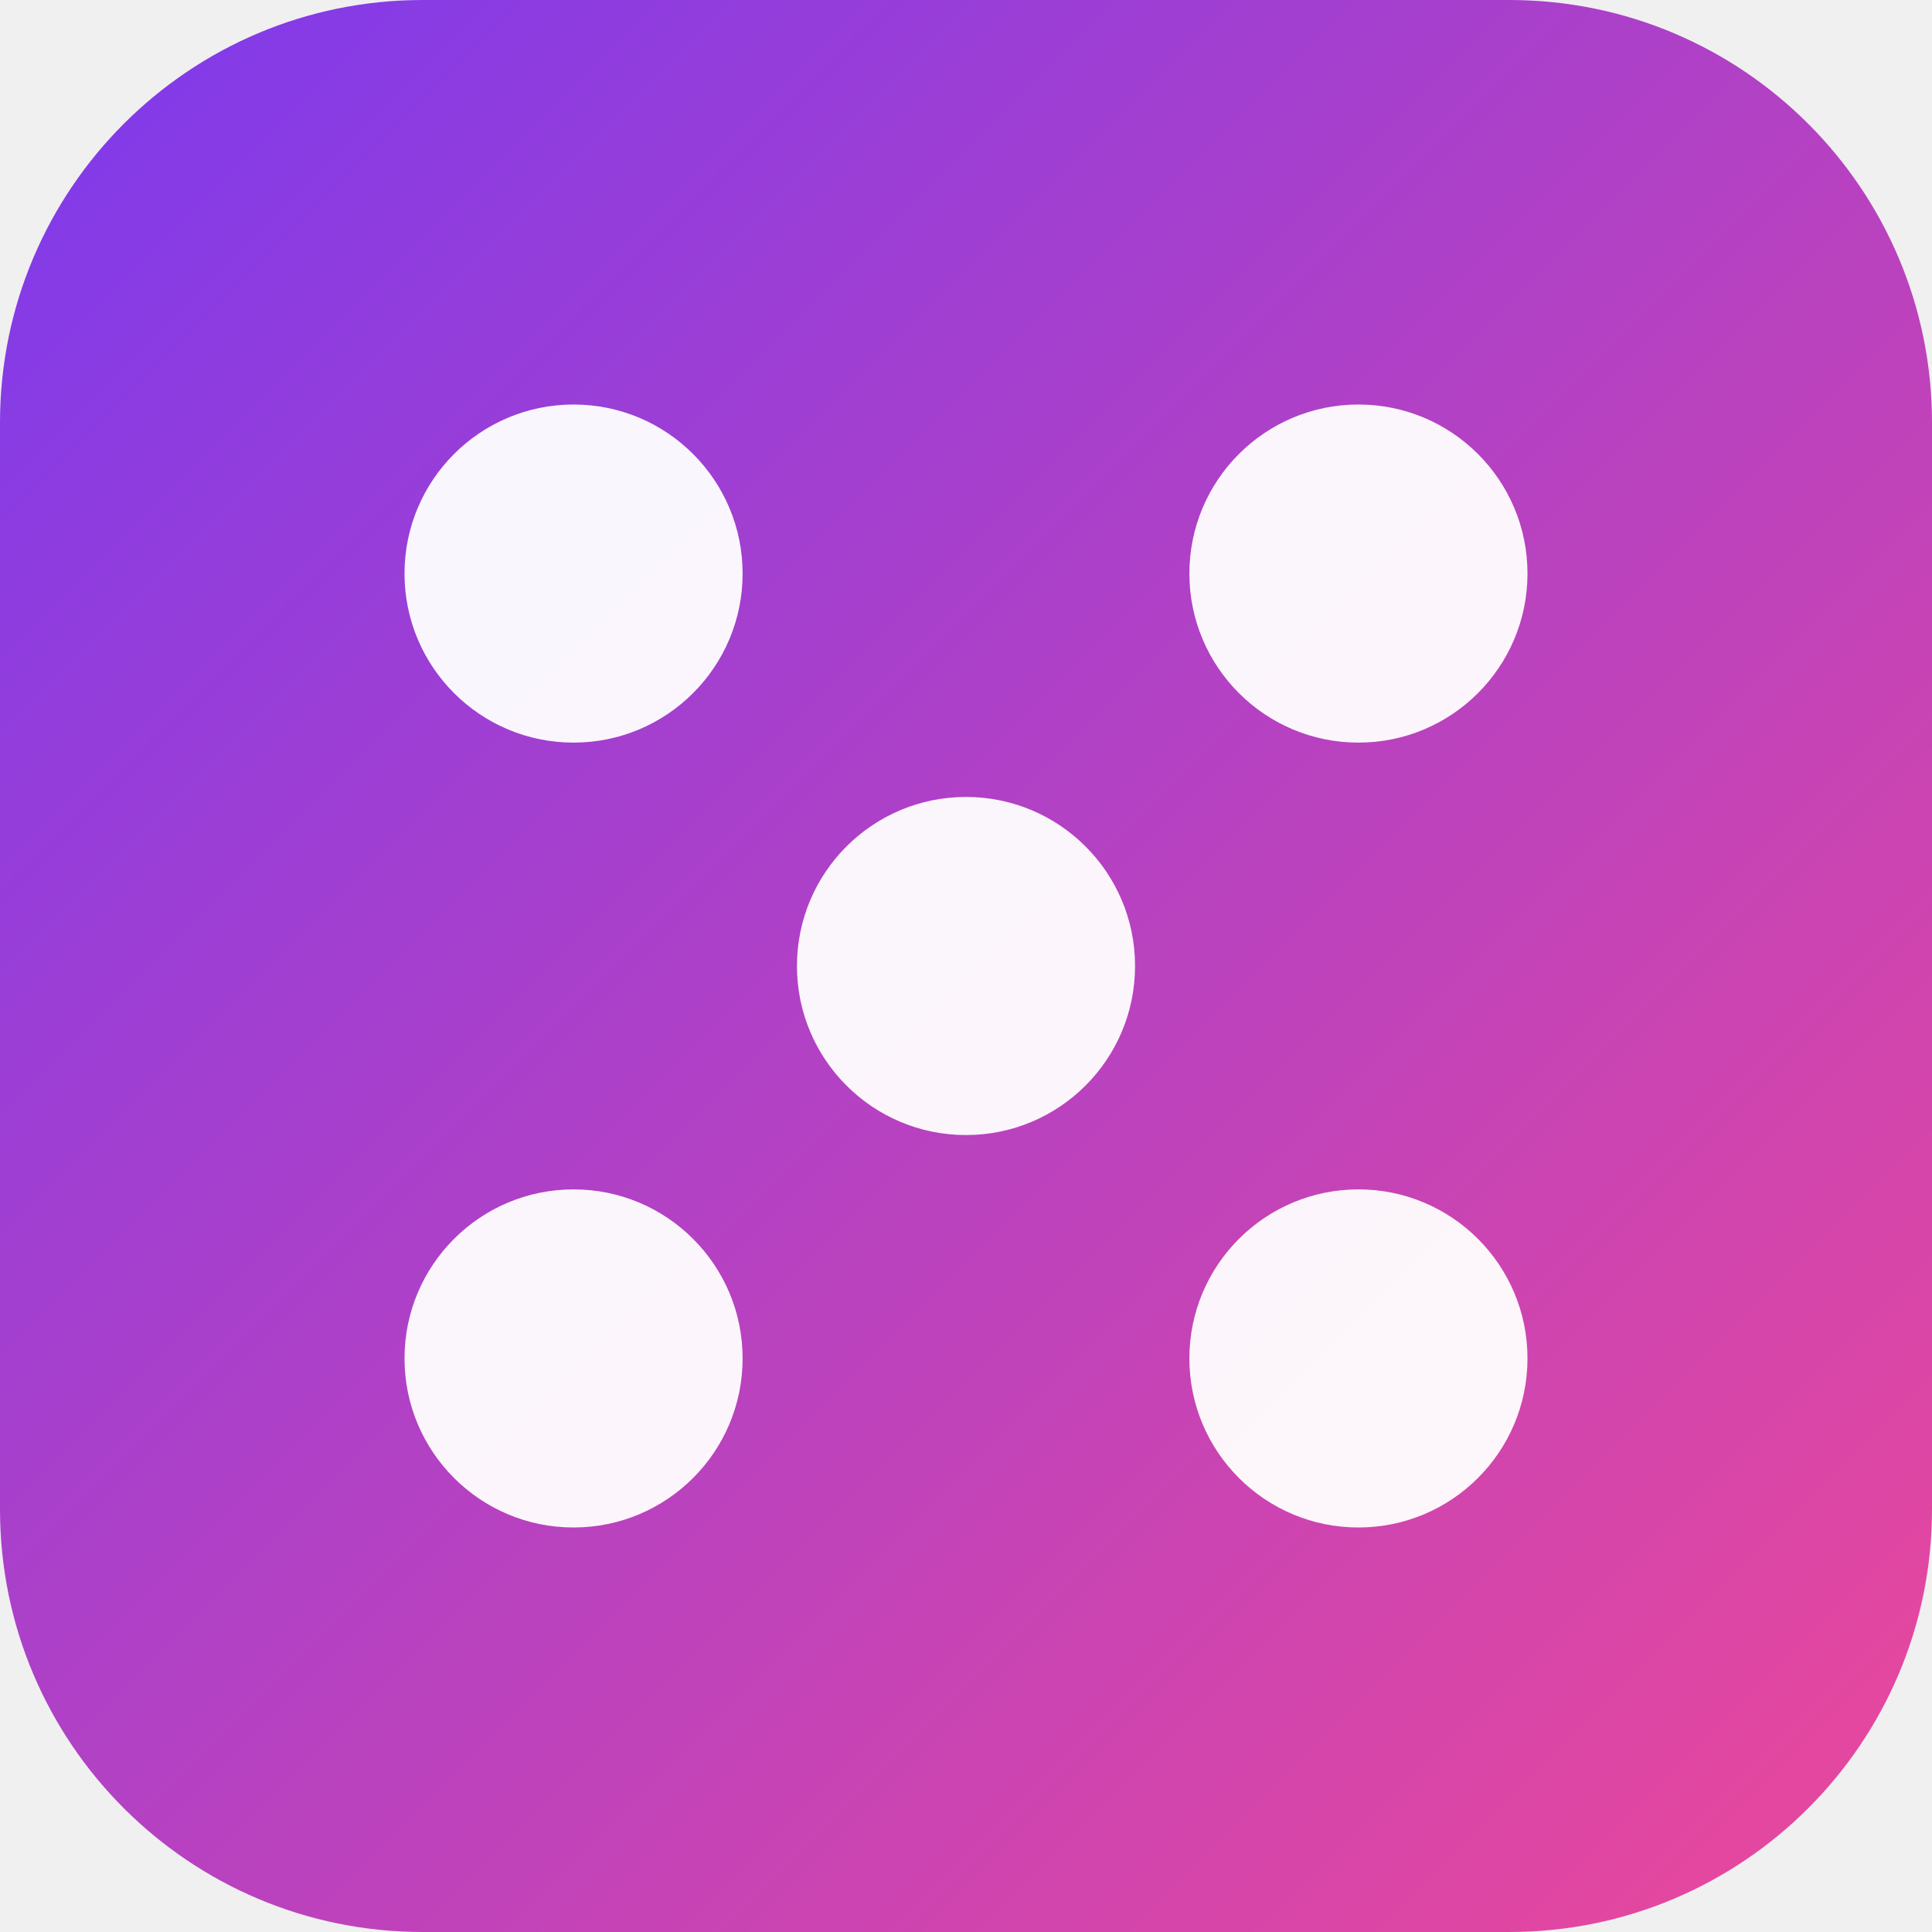
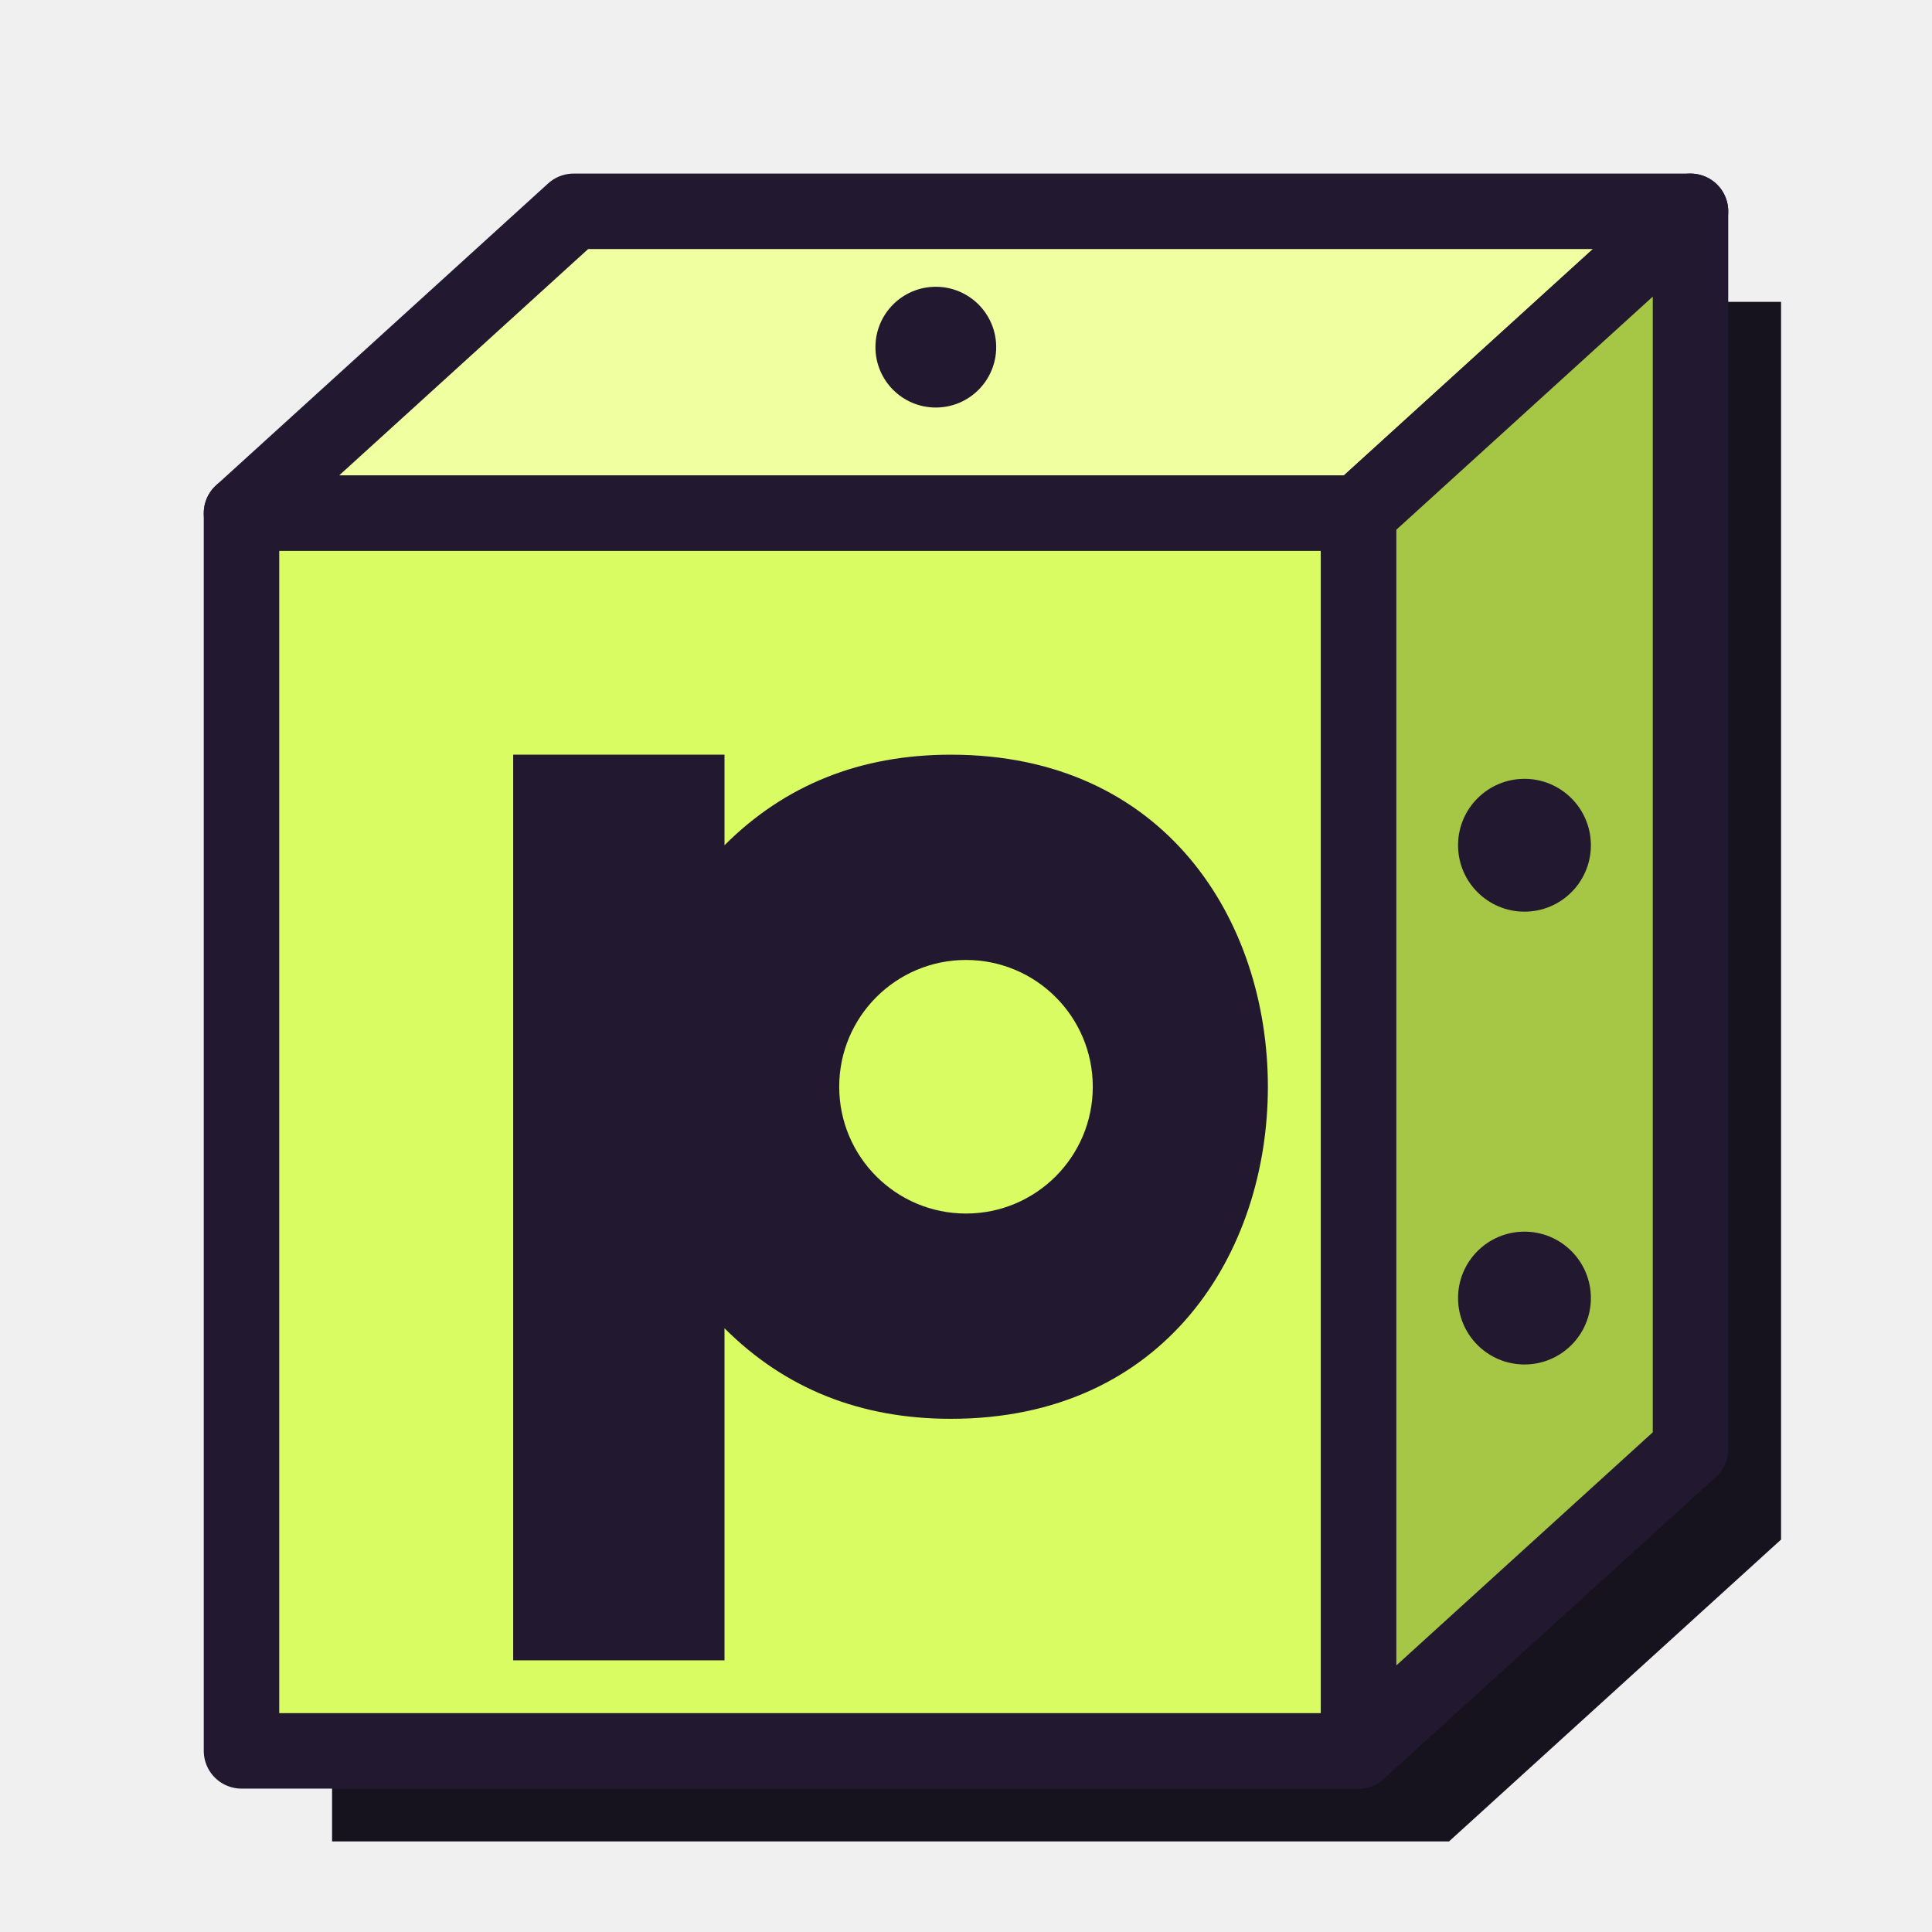
- <svg xmlns="http://www.w3.org/2000/svg" viewBox="0 0 32 32">
-   <defs>
-     <linearGradient id="bg" x1="0" y1="0" x2="1" y2="1">
-       <stop offset="0%" stop-color="#7c3aed" />
-       <stop offset="100%" stop-color="#ec4899" />
-     </linearGradient>
-   </defs>
-   <rect width="32" height="32" rx="7" fill="url(#bg)" />
-   <circle cx="9.5" cy="9.5" r="2.8" fill="white" opacity="0.95" />
-   <circle cx="22.5" cy="9.5" r="2.8" fill="white" opacity="0.95" />
-   <circle cx="16" cy="16" r="2.8" fill="white" opacity="0.95" />
-   <circle cx="9.5" cy="22.5" r="2.8" fill="white" opacity="0.95" />
-   <circle cx="22.5" cy="22.5" r="2.8" fill="white" opacity="0.95" />
+ <svg xmlns="http://www.w3.org/2000/svg" viewBox="0 0 64 64">
+   <path d="M11 20 22 10h37v41L48 61H11Z" fill="#17131e" />
+   <path d="M8 17 19 7h37L45 17Z" fill="#f0ffa0" stroke="#221930" stroke-linejoin="round" stroke-width="2.5" />
+   <path d="M45 17 56 7v41L45 58Z" fill="#a5c745" stroke="#221930" stroke-linejoin="round" stroke-width="2.5" />
+   <path d="M8 17h37v41H8Z" fill="#d8fc61" stroke="#221930" stroke-linejoin="round" stroke-width="2.5" />
+   <circle cx="31" cy="11.5" r="2" fill="#221930" />
+   <circle cx="50.5" cy="28" r="2.2" fill="#221930" />
+   <circle cx="50.5" cy="43" r="2.2" fill="#221930" />
+   <path d="M17 25h7v3c2-2 4.5-3 7.5-3 7.1 0 10.5 5.5 10.5 11s-3.4 11-10.5 11c-3 0-5.5-1-7.5-3v11h-7V25Z" fill="#221930" />
+   <circle cx="32" cy="36" r="4.2" fill="#d8fc61" />
</svg>
